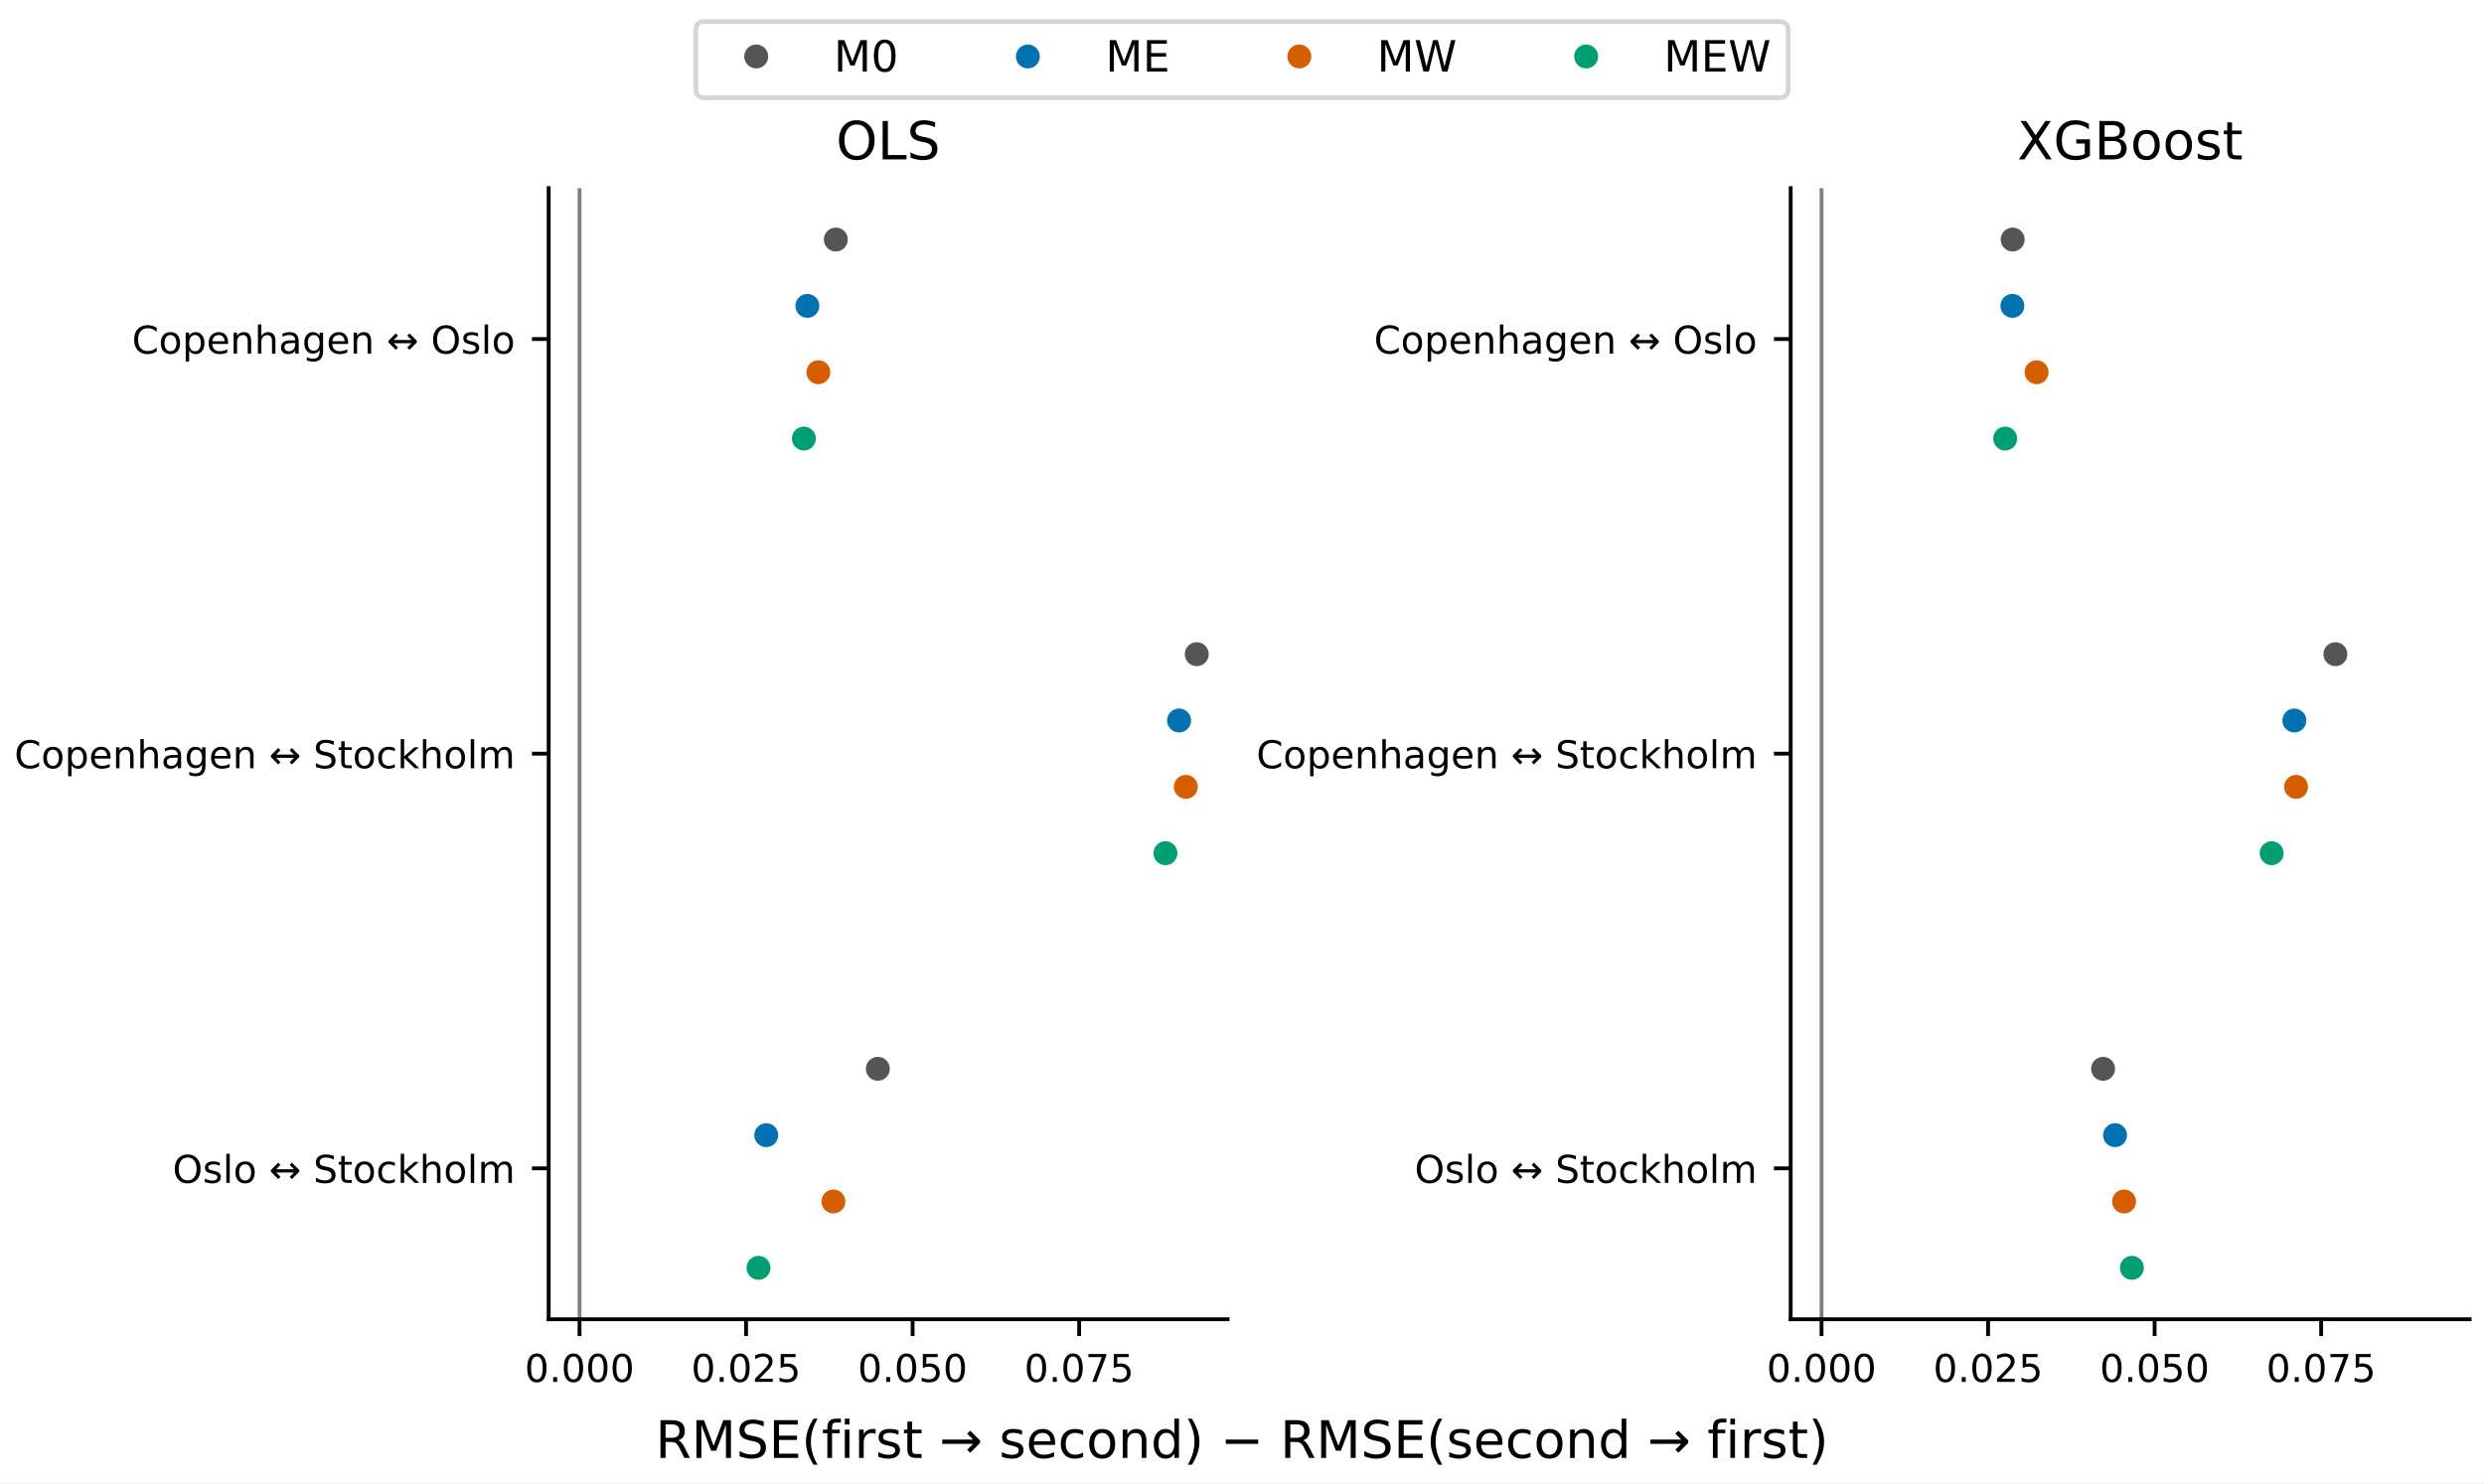
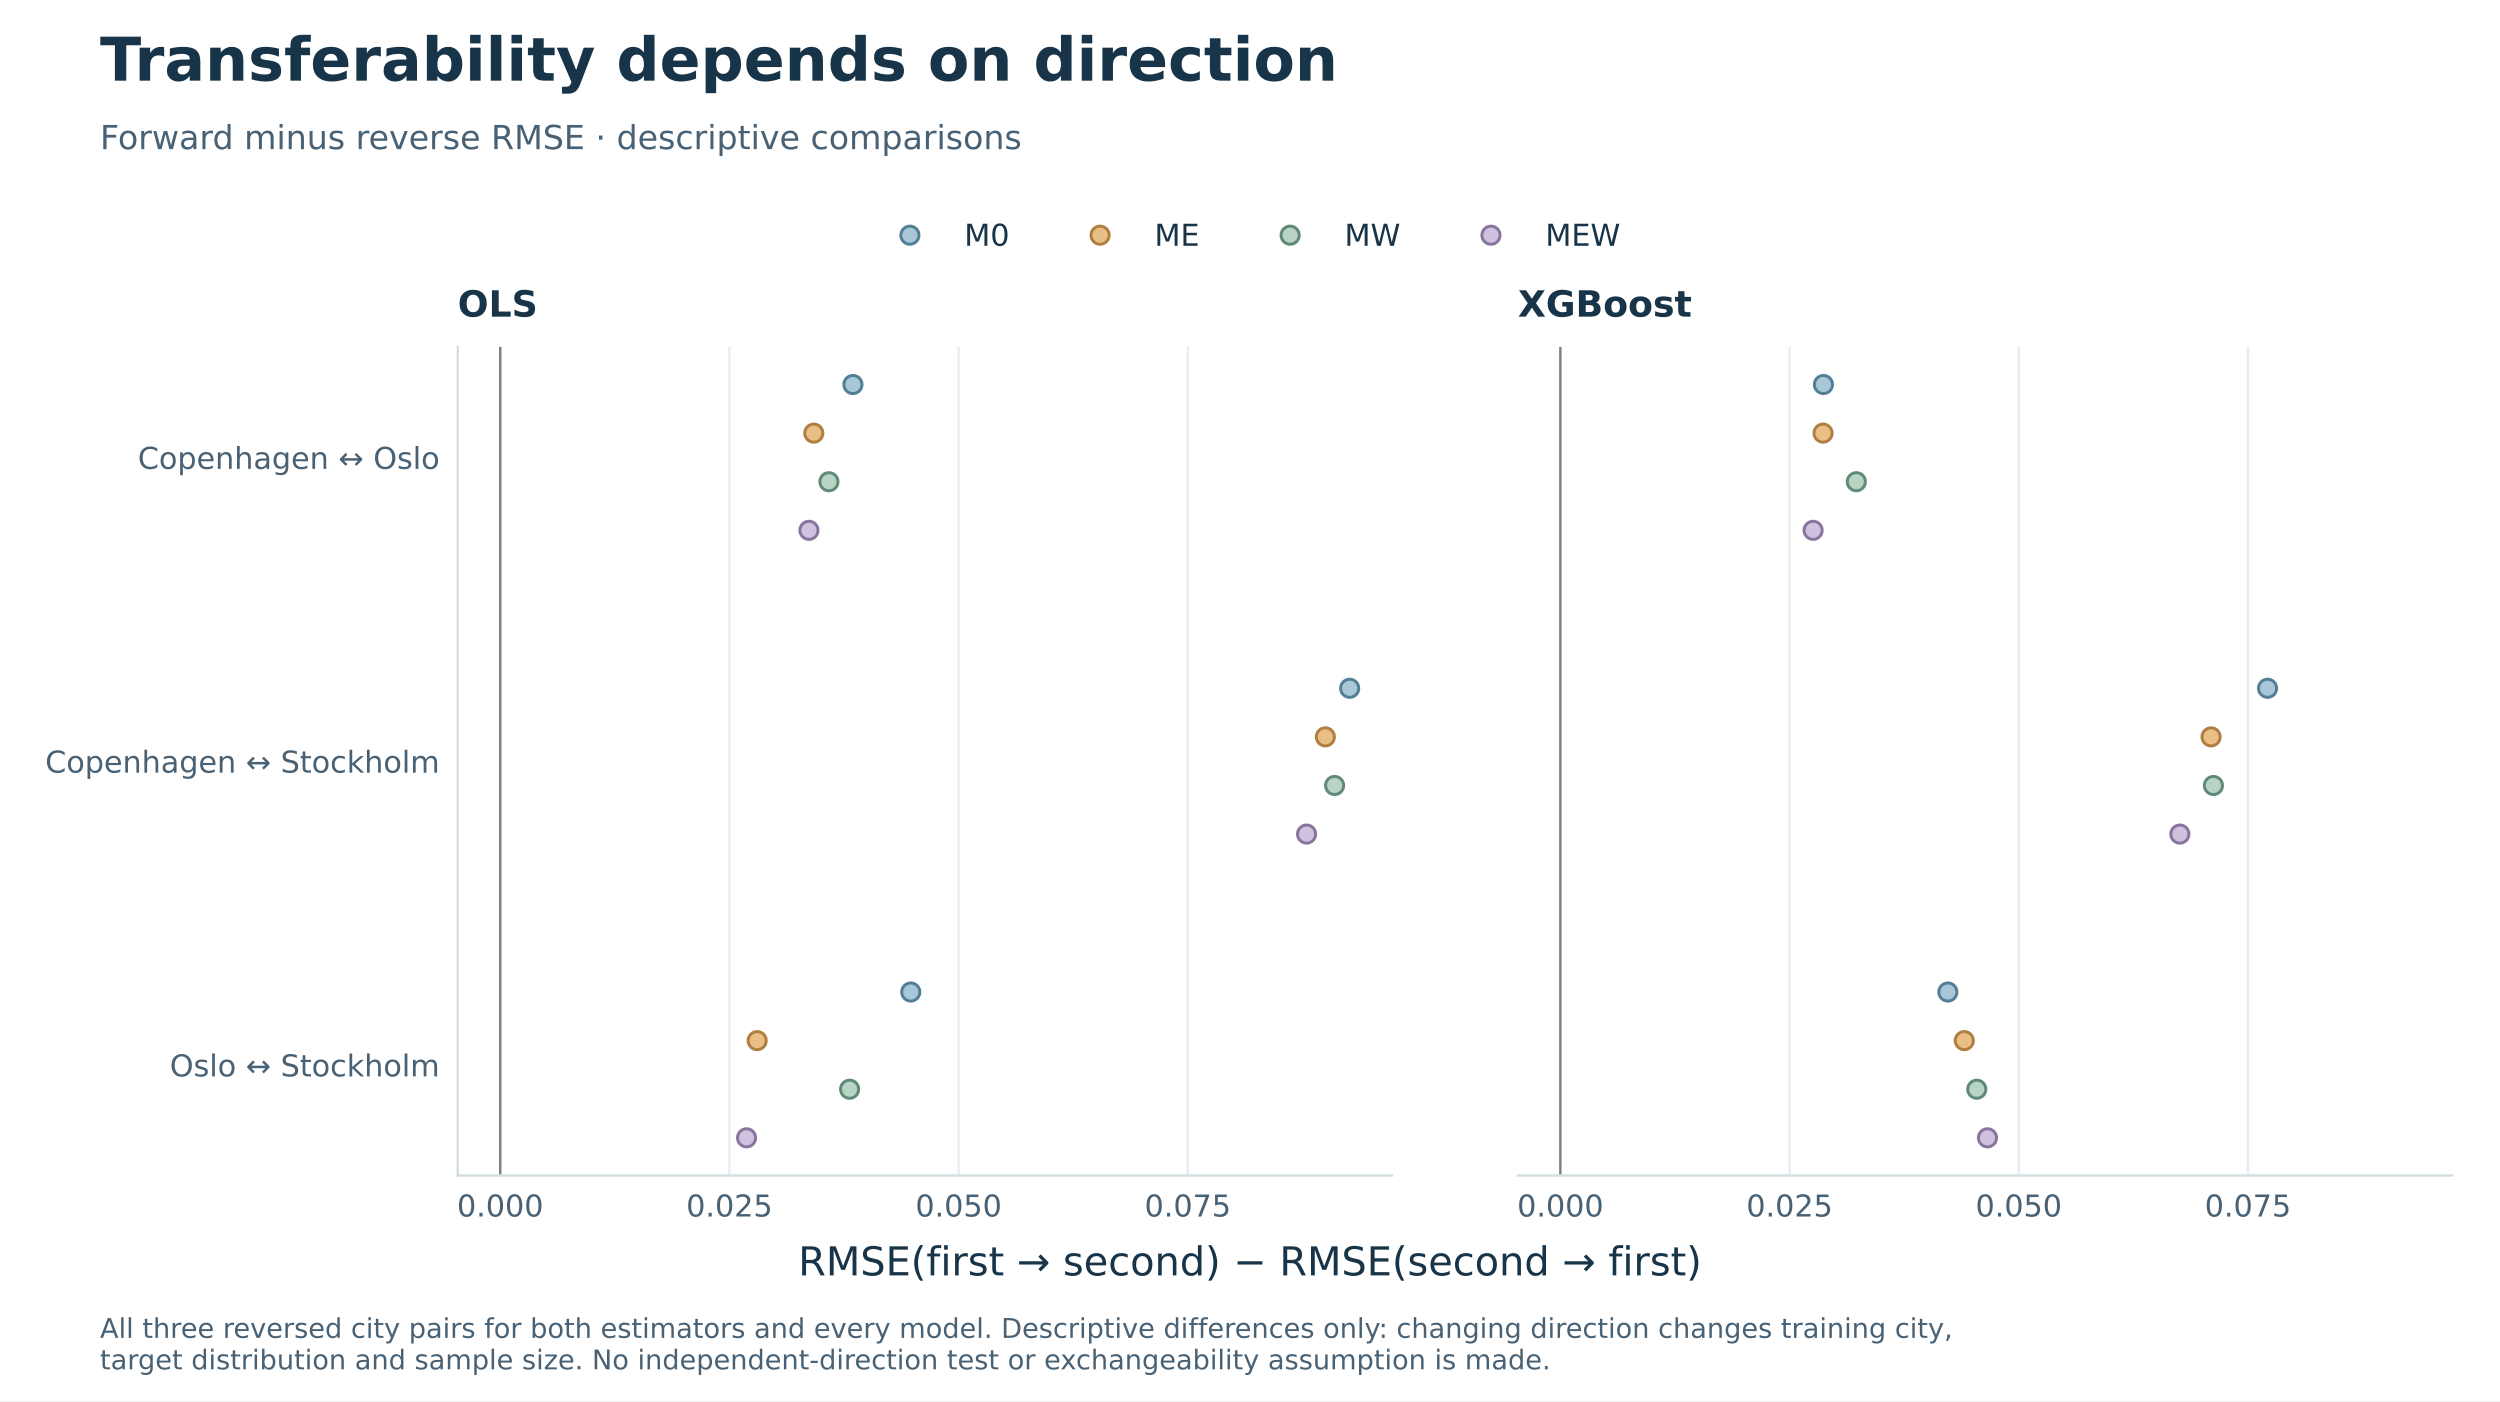
- <svg xmlns="http://www.w3.org/2000/svg" xmlns:xlink="http://www.w3.org/1999/xlink" width="518.4pt" height="309.6pt" viewBox="0 0 518.4 309.6" version="1.1">
+ <svg xmlns="http://www.w3.org/2000/svg" xmlns:xlink="http://www.w3.org/1999/xlink" width="828pt" height="464.04pt" viewBox="0 0 828 464.04" version="1.1">
  <defs>
    <style type="text/css">*{stroke-linejoin: round; stroke-linecap: butt}</style>
  </defs>
  <g id="figure_1">
    <g id="patch_1">
-       <path d="M 0 309.6  L 518.4 309.6  L 518.4 0  L 0 0  z " style="fill: #ffffff" />
+       <path d="M 0 464.04  L 828 464.04  L 828 0  L 0 0  z " style="fill: #ffffff" />
    </g>
    <g id="axes_1">
      <g id="patch_2">
-         <path d="M 114.506 275.404  L 256.2 275.404  L 256.2 39.269  L 114.506 39.269  z " style="fill: #ffffff" />
+         <path d="M 151.609 389.322  L 461.079 389.322  L 461.079 114.878  L 151.609 114.878  z " style="fill: #ffffff" />
      </g>
      <g id="matplotlib.axis_1">
        <g id="xtick_1">
          <g id="line2d_1">
-             <defs>
-               <path id="mc61bfd727a" d="M 0 0  L 0 3.5  " style="stroke: #000000; stroke-width: 0.8" />
-             </defs>
-             <g>
-               <use xlink:href="#mc61bfd727a" x="120.947" y="275.404" style="stroke: #000000; stroke-width: 0.8" />
-             </g>
-           </g>
+             <path d="M 165.676 389.322  L 165.676 114.878  " clip-path="url(#p935f1f91eb)" style="fill: none; stroke: #e7eef1; stroke-width: 0.8; stroke-linecap: square" />
+           </g>
+           <g id="line2d_2" />
          <g id="text_1">
-             <text style="font-size: 8px; font-family: 'DejaVu Sans'; text-anchor: middle" x="120.947" y="288.483" transform="rotate(-0 120.9471 288.4832)">0.000</text>
+             <text style="font-size: 10px; font-family: 'DejaVu Sans'; text-anchor: middle; fill: #486174" x="165.676" y="402.92" transform="rotate(-0 165.6756 402.9203)">0.000</text>
          </g>
        </g>
        <g id="xtick_2">
-           <g id="line2d_2">
-             <g>
-               <use xlink:href="#mc61bfd727a" x="155.703" y="275.404" style="stroke: #000000; stroke-width: 0.8" />
-             </g>
-           </g>
+           <g id="line2d_3">
+             <path d="M 241.585 389.322  L 241.585 114.878  " clip-path="url(#p935f1f91eb)" style="fill: none; stroke: #e7eef1; stroke-width: 0.8; stroke-linecap: square" />
+           </g>
+           <g id="line2d_4" />
          <g id="text_2">
-             <text style="font-size: 8px; font-family: 'DejaVu Sans'; text-anchor: middle" x="155.703" y="288.483" transform="rotate(-0 155.7028 288.4832)">0.025</text>
+             <text style="font-size: 10px; font-family: 'DejaVu Sans'; text-anchor: middle; fill: #486174" x="241.585" y="402.92" transform="rotate(-0 241.5849 402.9203)">0.025</text>
          </g>
        </g>
        <g id="xtick_3">
-           <g id="line2d_3">
-             <g>
-               <use xlink:href="#mc61bfd727a" x="190.458" y="275.404" style="stroke: #000000; stroke-width: 0.8" />
-             </g>
-           </g>
+           <g id="line2d_5">
+             <path d="M 317.494 389.322  L 317.494 114.878  " clip-path="url(#p935f1f91eb)" style="fill: none; stroke: #e7eef1; stroke-width: 0.8; stroke-linecap: square" />
+           </g>
+           <g id="line2d_6" />
          <g id="text_3">
-             <text style="font-size: 8px; font-family: 'DejaVu Sans'; text-anchor: middle" x="190.458" y="288.483" transform="rotate(-0 190.4585 288.4832)">0.050</text>
+             <text style="font-size: 10px; font-family: 'DejaVu Sans'; text-anchor: middle; fill: #486174" x="317.494" y="402.92" transform="rotate(-0 317.4943 402.9203)">0.050</text>
          </g>
        </g>
        <g id="xtick_4">
-           <g id="line2d_4">
-             <g>
-               <use xlink:href="#mc61bfd727a" x="225.214" y="275.404" style="stroke: #000000; stroke-width: 0.8" />
-             </g>
-           </g>
+           <g id="line2d_7">
+             <path d="M 393.404 389.322  L 393.404 114.878  " clip-path="url(#p935f1f91eb)" style="fill: none; stroke: #e7eef1; stroke-width: 0.8; stroke-linecap: square" />
+           </g>
+           <g id="line2d_8" />
          <g id="text_4">
-             <text style="font-size: 8px; font-family: 'DejaVu Sans'; text-anchor: middle" x="225.214" y="288.483" transform="rotate(-0 225.2141 288.4832)">0.075</text>
+             <text style="font-size: 10px; font-family: 'DejaVu Sans'; text-anchor: middle; fill: #486174" x="393.404" y="402.92" transform="rotate(-0 393.4036 402.9203)">0.075</text>
          </g>
        </g>
      </g>
      <g id="matplotlib.axis_2">
        <g id="ytick_1">
-           <g id="line2d_5">
-             <defs>
-               <path id="m1894d13bc1" d="M 0 0  L -3.5 0  " style="stroke: #000000; stroke-width: 0.8" />
-             </defs>
-             <g>
-               <use xlink:href="#m1894d13bc1" x="114.506" y="70.777" style="stroke: #000000; stroke-width: 0.8" />
-             </g>
-           </g>
+           <g id="line2d_9" />
          <g id="text_5">
-             <text style="font-size: 8px; font-family: 'DejaVu Sans'; text-anchor: end" x="107.506" y="73.816" transform="rotate(-0 107.5065 73.81645)">Copenhagen ↔ Oslo</text>
+             <text style="font-size: 10px; font-family: 'DejaVu Sans'; text-anchor: end; fill: #486174" x="145.609" y="155.297" transform="rotate(-0 145.6088 155.2967)">Copenhagen ↔ Oslo</text>
          </g>
        </g>
        <g id="ytick_2">
-           <g id="line2d_6">
-             <g>
-               <use xlink:href="#m1894d13bc1" x="114.506" y="157.337" style="stroke: #000000; stroke-width: 0.8" />
-             </g>
-           </g>
+           <g id="line2d_10" />
          <g id="text_6">
-             <text style="font-size: 8px; font-family: 'DejaVu Sans'; text-anchor: end" x="107.506" y="160.376" transform="rotate(-0 107.5065 160.3762)">Copenhagen ↔ Stockholm</text>
+             <text style="font-size: 10px; font-family: 'DejaVu Sans'; text-anchor: end; fill: #486174" x="145.609" y="255.899" transform="rotate(-0 145.6088 255.8992)">Copenhagen ↔ Stockholm</text>
          </g>
        </g>
        <g id="ytick_3">
-           <g id="line2d_7">
-             <g>
-               <use xlink:href="#m1894d13bc1" x="114.506" y="243.897" style="stroke: #000000; stroke-width: 0.8" />
-             </g>
-           </g>
+           <g id="line2d_11" />
          <g id="text_7">
-             <text style="font-size: 8px; font-family: 'DejaVu Sans'; text-anchor: end" x="107.506" y="246.936" transform="rotate(-0 107.5065 246.936)">Oslo ↔ Stockholm</text>
-           </g>
-         </g>
-       </g>
-       <g id="line2d_8">
-         <defs>
-           <path id="mcd54a29855" d="M 0 2  C 0.53 2 1.039 1.789 1.414 1.414  C 1.789 1.039 2 0.53 2 0  C 2 -0.53 1.789 -1.039 1.414 -1.414  C 1.039 -1.789 0.53 -2 0 -2  C -0.53 -2 -1.039 -1.789 -1.414 -1.414  C -1.789 -1.039 -2 -0.53 -2 0  C -2 0.53 -1.789 1.039 -1.414 1.414  C -1.039 1.789 -0.53 2 0 2  z " style="stroke: #555555" />
-         </defs>
-         <g clip-path="url(#p9bbd8a3e4e)">
-           <use xlink:href="#mcd54a29855" x="174.433" y="50.003" style="fill: #555555; stroke: #555555" />
-           <use xlink:href="#mcd54a29855" x="249.759" y="136.563" style="fill: #555555; stroke: #555555" />
-           <use xlink:href="#mcd54a29855" x="183.201" y="223.122" style="fill: #555555; stroke: #555555" />
-         </g>
-       </g>
-       <g id="line2d_9">
-         <defs>
-           <path id="m06369a7a66" d="M 0 2  C 0.53 2 1.039 1.789 1.414 1.414  C 1.789 1.039 2 0.53 2 0  C 2 -0.53 1.789 -1.039 1.414 -1.414  C 1.039 -1.789 0.53 -2 0 -2  C -0.53 -2 -1.039 -1.789 -1.414 -1.414  C -1.789 -1.039 -2 -0.53 -2 0  C -2 0.53 -1.789 1.039 -1.414 1.414  C -1.039 1.789 -0.53 2 0 2  z " style="stroke: #0072b2" />
-         </defs>
-         <g clip-path="url(#p9bbd8a3e4e)">
-           <use xlink:href="#m06369a7a66" x="168.496" y="63.852" style="fill: #0072b2; stroke: #0072b2" />
-           <use xlink:href="#m06369a7a66" x="246.07" y="150.412" style="fill: #0072b2; stroke: #0072b2" />
-           <use xlink:href="#m06369a7a66" x="159.911" y="236.972" style="fill: #0072b2; stroke: #0072b2" />
-         </g>
-       </g>
-       <g id="line2d_10">
-         <defs>
-           <path id="m6dfe9a4a54" d="M 0 2  C 0.53 2 1.039 1.789 1.414 1.414  C 1.789 1.039 2 0.53 2 0  C 2 -0.53 1.789 -1.039 1.414 -1.414  C 1.039 -1.789 0.53 -2 0 -2  C -0.53 -2 -1.039 -1.789 -1.414 -1.414  C -1.789 -1.039 -2 -0.53 -2 0  C -2 0.53 -1.789 1.039 -1.414 1.414  C -1.039 1.789 -0.53 2 0 2  z " style="stroke: #d55e00" />
-         </defs>
-         <g clip-path="url(#p9bbd8a3e4e)">
-           <use xlink:href="#m6dfe9a4a54" x="170.789" y="77.702" style="fill: #d55e00; stroke: #d55e00" />
-           <use xlink:href="#m6dfe9a4a54" x="247.475" y="164.262" style="fill: #d55e00; stroke: #d55e00" />
-           <use xlink:href="#m6dfe9a4a54" x="173.929" y="250.821" style="fill: #d55e00; stroke: #d55e00" />
-         </g>
-       </g>
-       <g id="line2d_11">
-         <defs>
-           <path id="m8c1034c803" d="M 0 2  C 0.53 2 1.039 1.789 1.414 1.414  C 1.789 1.039 2 0.53 2 0  C 2 -0.53 1.789 -1.039 1.414 -1.414  C 1.039 -1.789 0.53 -2 0 -2  C -0.53 -2 -1.039 -1.789 -1.414 -1.414  C -1.789 -1.039 -2 -0.53 -2 0  C -2 0.53 -1.789 1.039 -1.414 1.414  C -1.039 1.789 -0.53 2 0 2  z " style="stroke: #009e73" />
-         </defs>
-         <g clip-path="url(#p9bbd8a3e4e)">
-           <use xlink:href="#m8c1034c803" x="167.763" y="91.551" style="fill: #009e73; stroke: #009e73" />
-           <use xlink:href="#m8c1034c803" x="243.221" y="178.111" style="fill: #009e73; stroke: #009e73" />
-           <use xlink:href="#m8c1034c803" x="158.298" y="264.671" style="fill: #009e73; stroke: #009e73" />
+             <text style="font-size: 10px; font-family: 'DejaVu Sans'; text-anchor: end; fill: #486174" x="145.609" y="356.502" transform="rotate(-0 145.6088 356.5018)">Oslo ↔ Stockholm</text>
+           </g>
        </g>
      </g>
      <g id="line2d_12">
-         <path d="M 120.947 275.404  L 120.947 39.269  " clip-path="url(#p9bbd8a3e4e)" style="fill: none; stroke: #808080; stroke-width: 0.8; stroke-linecap: square" />
+         <defs>
+           <path id="m1404faa3f6" d="M 0 3  C 0.796 3 1.559 2.684 2.121 2.121  C 2.684 1.559 3 0.796 3 0  C 3 -0.796 2.684 -1.559 2.121 -2.121  C 1.559 -2.684 0.796 -3 0 -3  C -0.796 -3 -1.559 -2.684 -2.121 -2.121  C -2.684 -1.559 -3 -0.796 -3 0  C -3 0.796 -2.684 1.559 -2.121 2.121  C -1.559 2.684 -0.796 3 0 3  z " style="stroke: #527f96" />
+         </defs>
+         <g clip-path="url(#p935f1f91eb)">
+           <use xlink:href="#m1404faa3f6" x="282.494" y="127.353" style="fill: #a9c8d7; stroke: #527f96" />
+           <use xlink:href="#m1404faa3f6" x="447.012" y="227.955" style="fill: #a9c8d7; stroke: #527f96" />
+           <use xlink:href="#m1404faa3f6" x="301.644" y="328.558" style="fill: #a9c8d7; stroke: #527f96" />
+         </g>
+       </g>
+       <g id="line2d_13">
+         <defs>
+           <path id="md156758d32" d="M 0 3  C 0.796 3 1.559 2.684 2.121 2.121  C 2.684 1.559 3 0.796 3 0  C 3 -0.796 2.684 -1.559 2.121 -2.121  C 1.559 -2.684 0.796 -3 0 -3  C -0.796 -3 -1.559 -2.684 -2.121 -2.121  C -2.684 -1.559 -3 -0.796 -3 0  C -3 0.796 -2.684 1.559 -2.121 2.121  C -1.559 2.684 -0.796 3 0 3  z " style="stroke: #af7f42" />
+         </defs>
+         <g clip-path="url(#p935f1f91eb)">
+           <use xlink:href="#md156758d32" x="269.527" y="143.449" style="fill: #e9bf86; stroke: #af7f42" />
+           <use xlink:href="#md156758d32" x="438.954" y="244.052" style="fill: #e9bf86; stroke: #af7f42" />
+           <use xlink:href="#md156758d32" x="250.777" y="344.654" style="fill: #e9bf86; stroke: #af7f42" />
+         </g>
+       </g>
+       <g id="line2d_14">
+         <defs>
+           <path id="mf1ef3a0517" d="M 0 3  C 0.796 3 1.559 2.684 2.121 2.121  C 2.684 1.559 3 0.796 3 0  C 3 -0.796 2.684 -1.559 2.121 -2.121  C 1.559 -2.684 0.796 -3 0 -3  C -0.796 -3 -1.559 -2.684 -2.121 -2.121  C -2.684 -1.559 -3 -0.796 -3 0  C -3 0.796 -2.684 1.559 -2.121 2.121  C -1.559 2.684 -0.796 3 0 3  z " style="stroke: #608a77" />
+         </defs>
+         <g clip-path="url(#p935f1f91eb)">
+           <use xlink:href="#mf1ef3a0517" x="274.536" y="159.546" style="fill: #b7d4c4; stroke: #608a77" />
+           <use xlink:href="#mf1ef3a0517" x="442.024" y="260.148" style="fill: #b7d4c4; stroke: #608a77" />
+           <use xlink:href="#mf1ef3a0517" x="281.393" y="360.751" style="fill: #b7d4c4; stroke: #608a77" />
+         </g>
+       </g>
+       <g id="line2d_15">
+         <defs>
+           <path id="mc696ee77a5" d="M 0 3  C 0.796 3 1.559 2.684 2.121 2.121  C 2.684 1.559 3 0.796 3 0  C 3 -0.796 2.684 -1.559 2.121 -2.121  C 1.559 -2.684 0.796 -3 0 -3  C -0.796 -3 -1.559 -2.684 -2.121 -2.121  C -2.684 -1.559 -3 -0.796 -3 0  C -3 0.796 -2.684 1.559 -2.121 2.121  C -1.559 2.684 -0.796 3 0 3  z " style="stroke: #88759e" />
+         </defs>
+         <g clip-path="url(#p935f1f91eb)">
+           <use xlink:href="#mc696ee77a5" x="267.925" y="175.642" style="fill: #cec2de; stroke: #88759e" />
+           <use xlink:href="#mc696ee77a5" x="432.733" y="276.245" style="fill: #cec2de; stroke: #88759e" />
+           <use xlink:href="#mc696ee77a5" x="247.254" y="376.847" style="fill: #cec2de; stroke: #88759e" />
+         </g>
+       </g>
+       <g id="line2d_16">
+         <path d="M 165.676 389.322  L 165.676 114.878  " clip-path="url(#p935f1f91eb)" style="fill: none; stroke: #808080; stroke-width: 0.8; stroke-linecap: square" />
      </g>
      <g id="patch_3">
-         <path d="M 114.506 275.404  L 114.506 39.269  " style="fill: none; stroke: #000000; stroke-width: 0.8; stroke-linejoin: miter; stroke-linecap: square" />
+         <path d="M 151.609 389.322  L 151.609 114.878  " style="fill: none; stroke: #d4dfe4; stroke-width: 0.8; stroke-linejoin: miter; stroke-linecap: square" />
      </g>
      <g id="patch_4">
-         <path d="M 114.506 275.404  L 256.2 275.404  " style="fill: none; stroke: #000000; stroke-width: 0.8; stroke-linejoin: miter; stroke-linecap: square" />
+         <path d="M 151.609 389.322  L 461.079 389.322  " style="fill: none; stroke: #d4dfe4; stroke-width: 0.8; stroke-linejoin: miter; stroke-linecap: square" />
      </g>
      <g id="text_8">
-         <text style="font-size: 11px; font-family: 'DejaVu Sans'; text-anchor: middle" x="185.353" y="33.269" transform="rotate(-0 185.3531 33.26931)">OLS</text>
+         <text style="font-weight: 700; font-size: 12px; font-family: 'DejaVu Sans'; text-anchor: start; fill: #183449" x="151.609" y="104.878" transform="rotate(-0 151.6088 104.8781)">OLS</text>
      </g>
    </g>
    <g id="axes_2">
      <g id="patch_5">
-         <path d="M 373.706 275.404  L 515.4 275.404  L 515.4 39.269  L 373.706 39.269  z " style="fill: #ffffff" />
+         <path d="M 502.726 389.322  L 812.196 389.322  L 812.196 114.878  L 502.726 114.878  z " style="fill: #ffffff" />
      </g>
      <g id="matplotlib.axis_3">
        <g id="xtick_5">
-           <g id="line2d_13">
-             <g>
-               <use xlink:href="#mc61bfd727a" x="380.147" y="275.404" style="stroke: #000000; stroke-width: 0.8" />
-             </g>
-           </g>
+           <g id="line2d_17">
+             <path d="M 516.793 389.322  L 516.793 114.878  " clip-path="url(#p82da106818)" style="fill: none; stroke: #e7eef1; stroke-width: 0.8; stroke-linecap: square" />
+           </g>
+           <g id="line2d_18" />
          <g id="text_9">
-             <text style="font-size: 8px; font-family: 'DejaVu Sans'; text-anchor: middle" x="380.147" y="288.483" transform="rotate(-0 380.1471 288.4832)">0.000</text>
+             <text style="font-size: 10px; font-family: 'DejaVu Sans'; text-anchor: middle; fill: #486174" x="516.793" y="402.92" transform="rotate(-0 516.7929 402.9203)">0.000</text>
          </g>
        </g>
        <g id="xtick_6">
-           <g id="line2d_14">
-             <g>
-               <use xlink:href="#mc61bfd727a" x="414.903" y="275.404" style="stroke: #000000; stroke-width: 0.8" />
-             </g>
-           </g>
+           <g id="line2d_19">
+             <path d="M 592.702 389.322  L 592.702 114.878  " clip-path="url(#p82da106818)" style="fill: none; stroke: #e7eef1; stroke-width: 0.8; stroke-linecap: square" />
+           </g>
+           <g id="line2d_20" />
          <g id="text_10">
-             <text style="font-size: 8px; font-family: 'DejaVu Sans'; text-anchor: middle" x="414.903" y="288.483" transform="rotate(-0 414.9028 288.4832)">0.025</text>
+             <text style="font-size: 10px; font-family: 'DejaVu Sans'; text-anchor: middle; fill: #486174" x="592.702" y="402.92" transform="rotate(-0 592.7022 402.9203)">0.025</text>
          </g>
        </g>
        <g id="xtick_7">
-           <g id="line2d_15">
-             <g>
-               <use xlink:href="#mc61bfd727a" x="449.658" y="275.404" style="stroke: #000000; stroke-width: 0.8" />
-             </g>
-           </g>
+           <g id="line2d_21">
+             <path d="M 668.612 389.322  L 668.612 114.878  " clip-path="url(#p82da106818)" style="fill: none; stroke: #e7eef1; stroke-width: 0.8; stroke-linecap: square" />
+           </g>
+           <g id="line2d_22" />
          <g id="text_11">
-             <text style="font-size: 8px; font-family: 'DejaVu Sans'; text-anchor: middle" x="449.658" y="288.483" transform="rotate(-0 449.6585 288.4832)">0.050</text>
+             <text style="font-size: 10px; font-family: 'DejaVu Sans'; text-anchor: middle; fill: #486174" x="668.612" y="402.92" transform="rotate(-0 668.6115 402.9203)">0.050</text>
          </g>
        </g>
        <g id="xtick_8">
-           <g id="line2d_16">
-             <g>
-               <use xlink:href="#mc61bfd727a" x="484.414" y="275.404" style="stroke: #000000; stroke-width: 0.8" />
-             </g>
-           </g>
+           <g id="line2d_23">
+             <path d="M 744.521 389.322  L 744.521 114.878  " clip-path="url(#p82da106818)" style="fill: none; stroke: #e7eef1; stroke-width: 0.8; stroke-linecap: square" />
+           </g>
+           <g id="line2d_24" />
          <g id="text_12">
-             <text style="font-size: 8px; font-family: 'DejaVu Sans'; text-anchor: middle" x="484.414" y="288.483" transform="rotate(-0 484.4141 288.4832)">0.075</text>
+             <text style="font-size: 10px; font-family: 'DejaVu Sans'; text-anchor: middle; fill: #486174" x="744.521" y="402.92" transform="rotate(-0 744.5208 402.9203)">0.075</text>
          </g>
        </g>
      </g>
      <g id="matplotlib.axis_4">
        <g id="ytick_4">
-           <g id="line2d_17">
-             <g>
-               <use xlink:href="#m1894d13bc1" x="373.706" y="70.777" style="stroke: #000000; stroke-width: 0.8" />
-             </g>
-           </g>
-           <g id="text_13">
-             <text style="font-size: 8px; font-family: 'DejaVu Sans'; text-anchor: end" x="366.706" y="73.816" transform="rotate(-0 366.7065 73.81645)">Copenhagen ↔ Oslo</text>
-           </g>
+           <g id="line2d_25" />
        </g>
        <g id="ytick_5">
-           <g id="line2d_18">
-             <g>
-               <use xlink:href="#m1894d13bc1" x="373.706" y="157.337" style="stroke: #000000; stroke-width: 0.8" />
-             </g>
-           </g>
-           <g id="text_14">
-             <text style="font-size: 8px; font-family: 'DejaVu Sans'; text-anchor: end" x="366.706" y="160.376" transform="rotate(-0 366.7065 160.3762)">Copenhagen ↔ Stockholm</text>
-           </g>
+           <g id="line2d_26" />
        </g>
        <g id="ytick_6">
-           <g id="line2d_19">
-             <g>
-               <use xlink:href="#m1894d13bc1" x="373.706" y="243.897" style="stroke: #000000; stroke-width: 0.8" />
-             </g>
-           </g>
-           <g id="text_15">
-             <text style="font-size: 8px; font-family: 'DejaVu Sans'; text-anchor: end" x="366.706" y="246.936" transform="rotate(-0 366.7065 246.936)">Oslo ↔ Stockholm</text>
-           </g>
-         </g>
-       </g>
-       <g id="line2d_20">
-         <g clip-path="url(#pf98b33ba41)">
-           <use xlink:href="#mcd54a29855" x="420.037" y="50.003" style="fill: #555555; stroke: #555555" />
-           <use xlink:href="#mcd54a29855" x="487.387" y="136.563" style="fill: #555555; stroke: #555555" />
-           <use xlink:href="#mcd54a29855" x="438.908" y="223.122" style="fill: #555555; stroke: #555555" />
-         </g>
-       </g>
-       <g id="line2d_21">
-         <g clip-path="url(#pf98b33ba41)">
-           <use xlink:href="#m06369a7a66" x="419.982" y="63.852" style="fill: #0072b2; stroke: #0072b2" />
-           <use xlink:href="#m06369a7a66" x="478.823" y="150.412" style="fill: #0072b2; stroke: #0072b2" />
-           <use xlink:href="#m06369a7a66" x="441.4" y="236.972" style="fill: #0072b2; stroke: #0072b2" />
-         </g>
-       </g>
-       <g id="line2d_22">
-         <g clip-path="url(#pf98b33ba41)">
-           <use xlink:href="#m6dfe9a4a54" x="425.026" y="77.702" style="fill: #d55e00; stroke: #d55e00" />
-           <use xlink:href="#m6dfe9a4a54" x="479.179" y="164.262" style="fill: #d55e00; stroke: #d55e00" />
-           <use xlink:href="#m6dfe9a4a54" x="443.29" y="250.821" style="fill: #d55e00; stroke: #d55e00" />
-         </g>
-       </g>
-       <g id="line2d_23">
-         <g clip-path="url(#pf98b33ba41)">
-           <use xlink:href="#m8c1034c803" x="418.475" y="91.551" style="fill: #009e73; stroke: #009e73" />
-           <use xlink:href="#m8c1034c803" x="474.089" y="178.111" style="fill: #009e73; stroke: #009e73" />
-           <use xlink:href="#m8c1034c803" x="444.916" y="264.671" style="fill: #009e73; stroke: #009e73" />
-         </g>
-       </g>
-       <g id="line2d_24">
-         <path d="M 380.147 275.404  L 380.147 39.269  " clip-path="url(#pf98b33ba41)" style="fill: none; stroke: #808080; stroke-width: 0.8; stroke-linecap: square" />
+           <g id="line2d_27" />
+         </g>
+       </g>
+       <g id="line2d_28">
+         <g clip-path="url(#p82da106818)">
+           <use xlink:href="#m1404faa3f6" x="603.917" y="127.353" style="fill: #a9c8d7; stroke: #527f96" />
+           <use xlink:href="#m1404faa3f6" x="751.014" y="227.955" style="fill: #a9c8d7; stroke: #527f96" />
+           <use xlink:href="#m1404faa3f6" x="645.131" y="328.558" style="fill: #a9c8d7; stroke: #527f96" />
+         </g>
+       </g>
+       <g id="line2d_29">
+         <g clip-path="url(#p82da106818)">
+           <use xlink:href="#md156758d32" x="603.795" y="143.449" style="fill: #e9bf86; stroke: #af7f42" />
+           <use xlink:href="#md156758d32" x="732.309" y="244.052" style="fill: #e9bf86; stroke: #af7f42" />
+           <use xlink:href="#md156758d32" x="650.575" y="344.654" style="fill: #e9bf86; stroke: #af7f42" />
+         </g>
+       </g>
+       <g id="line2d_30">
+         <g clip-path="url(#p82da106818)">
+           <use xlink:href="#mf1ef3a0517" x="614.813" y="159.546" style="fill: #b7d4c4; stroke: #608a77" />
+           <use xlink:href="#mf1ef3a0517" x="733.086" y="260.148" style="fill: #b7d4c4; stroke: #608a77" />
+           <use xlink:href="#mf1ef3a0517" x="654.703" y="360.751" style="fill: #b7d4c4; stroke: #608a77" />
+         </g>
+       </g>
+       <g id="line2d_31">
+         <g clip-path="url(#p82da106818)">
+           <use xlink:href="#mc696ee77a5" x="600.505" y="175.642" style="fill: #cec2de; stroke: #88759e" />
+           <use xlink:href="#mc696ee77a5" x="721.969" y="276.245" style="fill: #cec2de; stroke: #88759e" />
+           <use xlink:href="#mc696ee77a5" x="658.254" y="376.847" style="fill: #cec2de; stroke: #88759e" />
+         </g>
+       </g>
+       <g id="line2d_32">
+         <path d="M 516.793 389.322  L 516.793 114.878  " clip-path="url(#p82da106818)" style="fill: none; stroke: #808080; stroke-width: 0.8; stroke-linecap: square" />
      </g>
      <g id="patch_6">
-         <path d="M 373.706 275.404  L 373.706 39.269  " style="fill: none; stroke: #000000; stroke-width: 0.8; stroke-linejoin: miter; stroke-linecap: square" />
-       </g>
-       <g id="patch_7">
-         <path d="M 373.706 275.404  L 515.4 275.404  " style="fill: none; stroke: #000000; stroke-width: 0.8; stroke-linejoin: miter; stroke-linecap: square" />
-       </g>
-       <g id="text_16">
-         <text style="font-size: 11px; font-family: 'DejaVu Sans'; text-anchor: middle" x="444.553" y="33.269" transform="rotate(-0 444.5531 33.26931)">XGBoost</text>
-       </g>
+         <path d="M 502.726 389.322  L 812.196 389.322  " style="fill: none; stroke: #d4dfe4; stroke-width: 0.8; stroke-linejoin: miter; stroke-linecap: square" />
+       </g>
+       <g id="text_13">
+         <text style="font-weight: 700; font-size: 12px; font-family: 'DejaVu Sans'; text-anchor: start; fill: #183449" x="502.726" y="104.878" transform="rotate(-0 502.726 104.8781)">XGBoost</text>
+       </g>
+     </g>
+     <g id="text_14">
+       <text style="font-size: 13.2px; font-family: 'DejaVu Sans'; text-anchor: middle; fill: #183449" x="414" y="422.415" transform="rotate(-0 414 422.4148)">RMSE(first → second) − RMSE(second → first)</text>
+     </g>
+     <g id="text_15">
+       <text style="font-weight: 700; font-size: 20px; font-family: 'DejaVu Sans'; text-anchor: start; fill: #183449" x="33.12" y="26.717" transform="rotate(-0 33.12 26.71688)">Transferability depends on direction</text>
+     </g>
+     <g id="text_16">
+       <text style="font-size: 11px; font-family: 'DejaVu Sans'; text-anchor: start; fill: #486174" x="33.12" y="49.398" transform="rotate(-0 33.12 49.39828)">Forward minus reverse RMSE · descriptive comparisons</text>
    </g>
    <g id="text_17">
-       <text style="font-size: 10.8px; font-family: 'DejaVu Sans'; text-anchor: middle" x="259.2" y="304.354" transform="rotate(-0 259.2 304.3537)">RMSE(first → second) − RMSE(second → first)</text>
+       <text style="font-size: 9px; font-family: 'DejaVu Sans'; fill: #486174" transform="translate(33.12 443.1083)">All three reversed city pairs for both estimators and every model. Descriptive differences only: changing direction changes training city,</text>
+       <text style="font-size: 9px; font-family: 'DejaVu Sans'; fill: #486174" transform="translate(33.12 453.5283)">target distribution and sample size. No independent-direction test or exchangeability assumption is made.</text>
    </g>
    <g id="legend_1">
-       <g id="patch_8">
-         <path d="M 147.021 20.41  L 371.379 20.41  Q 373.179 20.41 373.179 18.61  L 373.179 6.3  Q 373.179 4.5 371.379 4.5  L 147.021 4.5  Q 145.221 4.5 145.221 6.3  L 145.221 18.61  Q 145.221 20.41 147.021 20.41  z " style="fill: #ffffff; opacity: 0.8; stroke: #cccccc; stroke-linejoin: miter" />
-       </g>
-       <g id="line2d_25">
-         <g>
-           <use xlink:href="#mcd54a29855" x="157.821" y="11.789" style="fill: #555555; stroke: #555555" />
+       <g id="line2d_33">
+         <g>
+           <use xlink:href="#m1404faa3f6" x="301.356" y="77.898" style="fill: #a9c8d7; stroke: #527f96" />
        </g>
      </g>
      <g id="text_18">
-         <text style="font-size: 9px; font-family: 'DejaVu Sans'; text-anchor: start" x="174.021" y="14.939" transform="rotate(-0 174.0206 14.93859)">M0</text>
-       </g>
-       <g id="line2d_26">
-         <g>
-           <use xlink:href="#m06369a7a66" x="214.512" y="11.789" style="fill: #0072b2; stroke: #0072b2" />
+         <text style="font-size: 10px; font-family: 'DejaVu Sans'; text-anchor: start; fill: #183449" x="319.356" y="81.398" transform="rotate(-0 319.3562 81.39844)">M0</text>
+       </g>
+       <g id="line2d_34">
+         <g>
+           <use xlink:href="#md156758d32" x="364.347" y="77.898" style="fill: #e9bf86; stroke: #af7f42" />
        </g>
      </g>
      <g id="text_19">
-         <text style="font-size: 9px; font-family: 'DejaVu Sans'; text-anchor: start" x="230.712" y="14.939" transform="rotate(-0 230.7122 14.93859)">ME</text>
-       </g>
-       <g id="line2d_27">
-         <g>
-           <use xlink:href="#m6dfe9a4a54" x="271.164" y="11.789" style="fill: #d55e00; stroke: #d55e00" />
+         <text style="font-size: 10px; font-family: 'DejaVu Sans'; text-anchor: start; fill: #183449" x="382.347" y="81.398" transform="rotate(-0 382.3469 81.39844)">ME</text>
+       </g>
+       <g id="line2d_35">
+         <g>
+           <use xlink:href="#mf1ef3a0517" x="427.294" y="77.898" style="fill: #b7d4c4; stroke: #608a77" />
        </g>
      </g>
      <g id="text_20">
-         <text style="font-size: 9px; font-family: 'DejaVu Sans'; text-anchor: start" x="287.364" y="14.939" transform="rotate(-0 287.3644 14.93859)">MW</text>
-       </g>
-       <g id="line2d_28">
-         <g>
-           <use xlink:href="#m8c1034c803" x="331.028" y="11.789" style="fill: #009e73; stroke: #009e73" />
+         <text style="font-size: 10px; font-family: 'DejaVu Sans'; text-anchor: start; fill: #183449" x="445.294" y="81.398" transform="rotate(-0 445.2937 81.39844)">MW</text>
+       </g>
+       <g id="line2d_36">
+         <g>
+           <use xlink:href="#mc696ee77a5" x="493.809" y="77.898" style="fill: #cec2de; stroke: #88759e" />
        </g>
      </g>
      <g id="text_21">
-         <text style="font-size: 9px; font-family: 'DejaVu Sans'; text-anchor: start" x="347.228" y="14.939" transform="rotate(-0 347.2284 14.93859)">MEW</text>
+         <text style="font-size: 10px; font-family: 'DejaVu Sans'; text-anchor: start; fill: #183449" x="511.809" y="81.398" transform="rotate(-0 511.8094 81.39844)">MEW</text>
      </g>
    </g>
  </g>
  <defs>
-     <clipPath id="p9bbd8a3e4e">
-       <rect x="114.506" y="39.269" width="141.693" height="236.135" />
+     <clipPath id="p935f1f91eb">
+       <rect x="151.609" y="114.878" width="309.47" height="274.444" />
    </clipPath>
-     <clipPath id="pf98b33ba41">
-       <rect x="373.706" y="39.269" width="141.693" height="236.135" />
+     <clipPath id="p82da106818">
+       <rect x="502.726" y="114.878" width="309.47" height="274.444" />
    </clipPath>
  </defs>
</svg>
